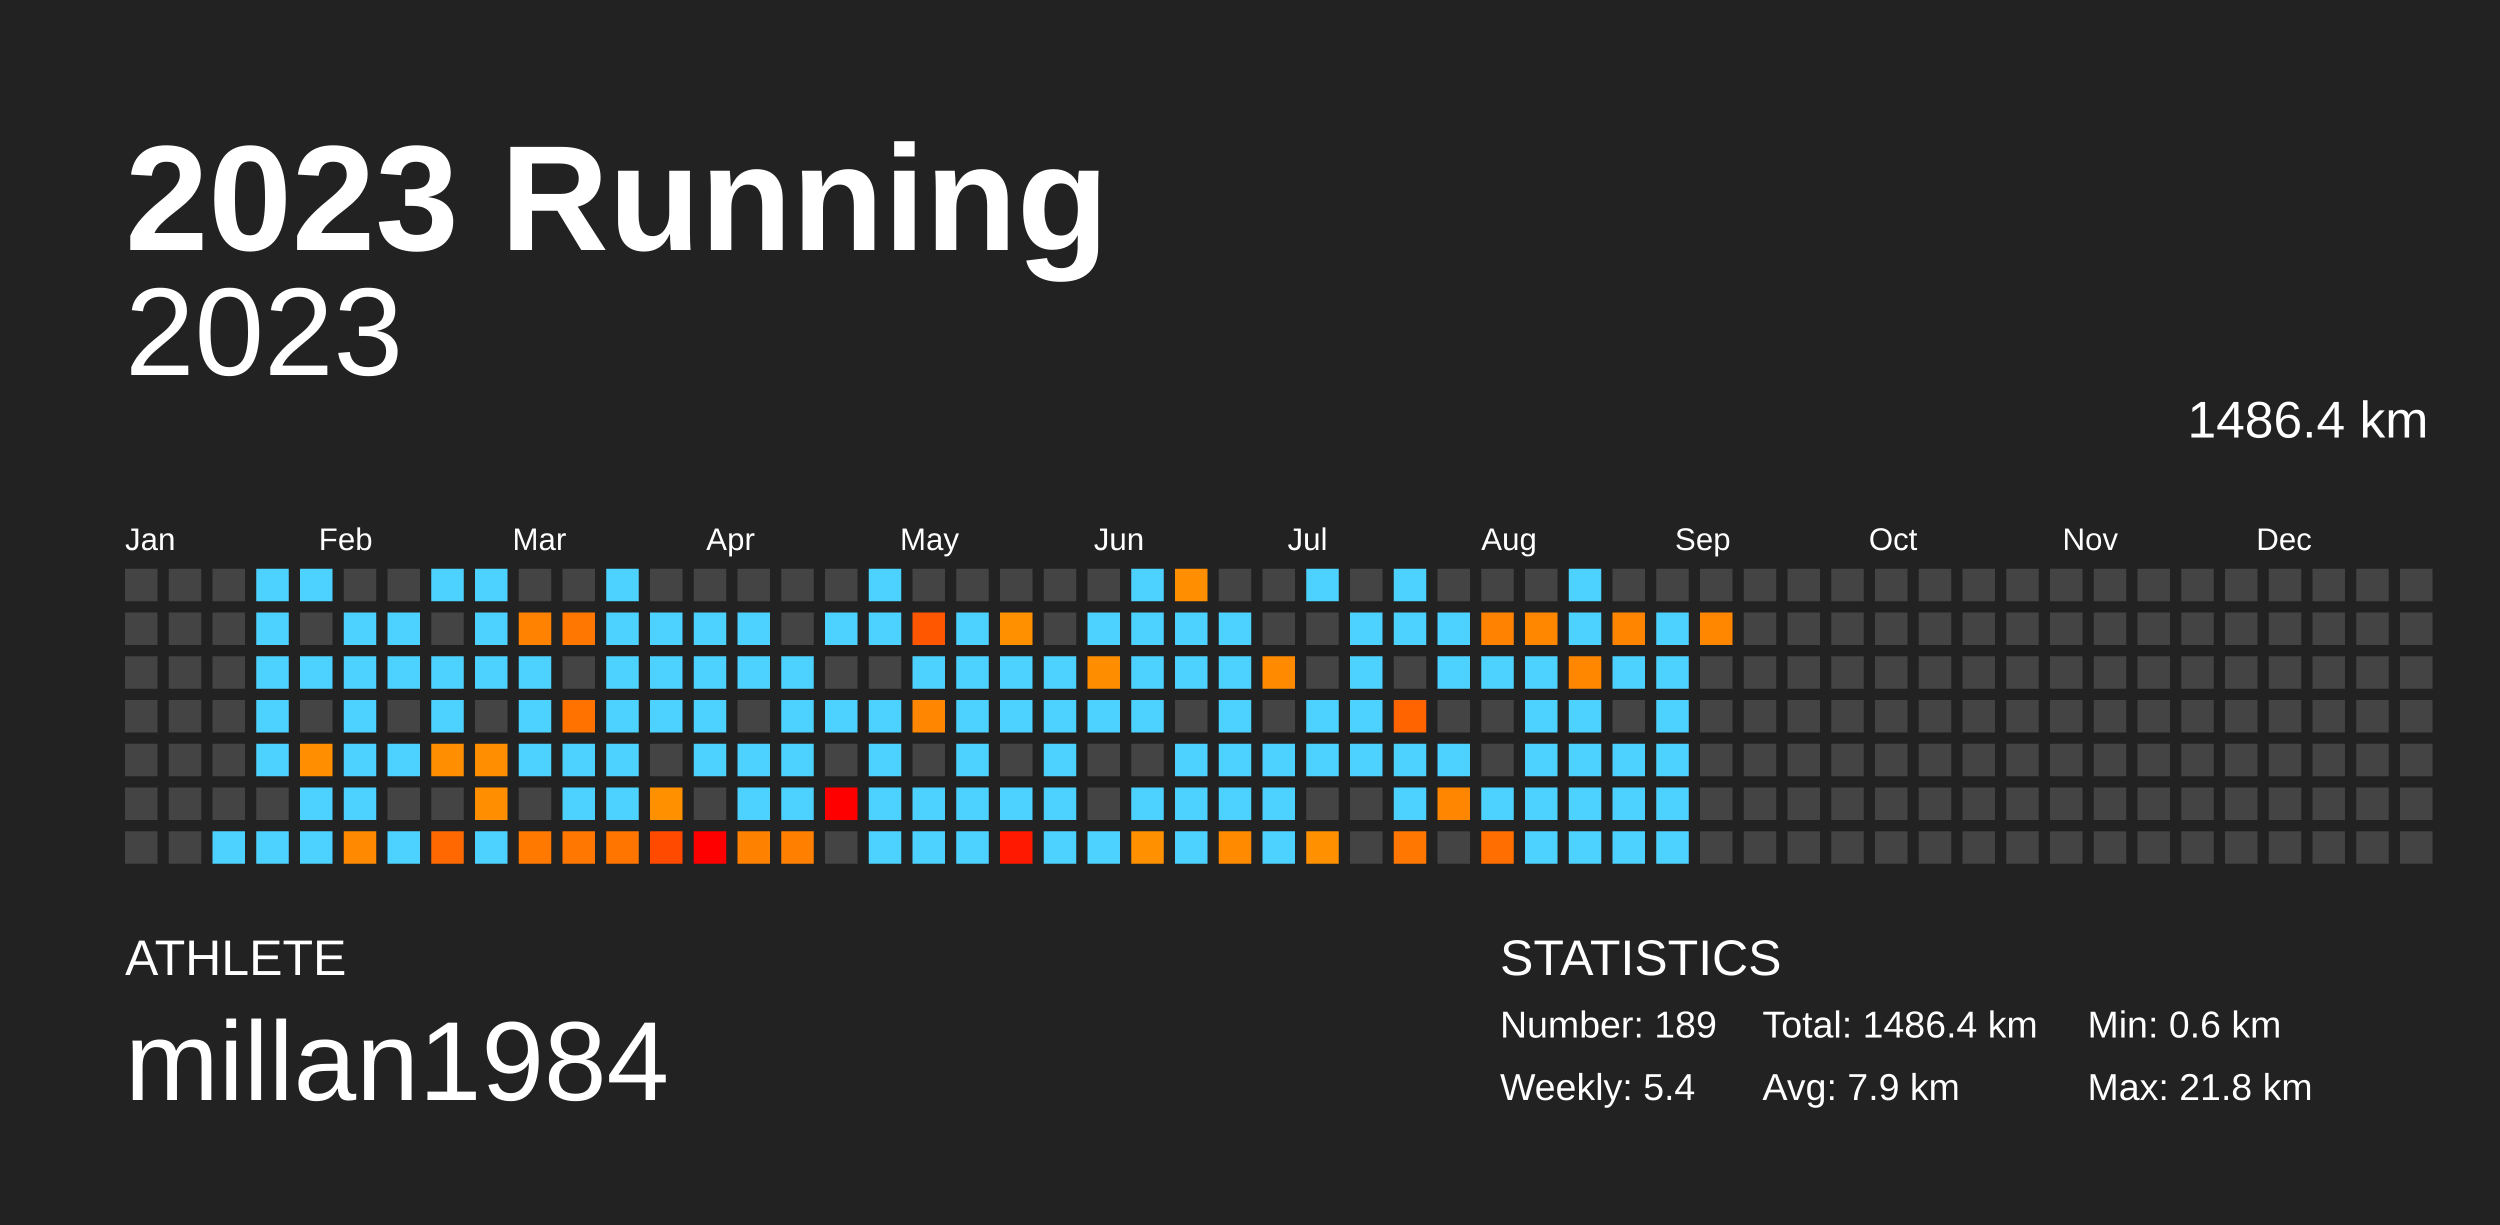
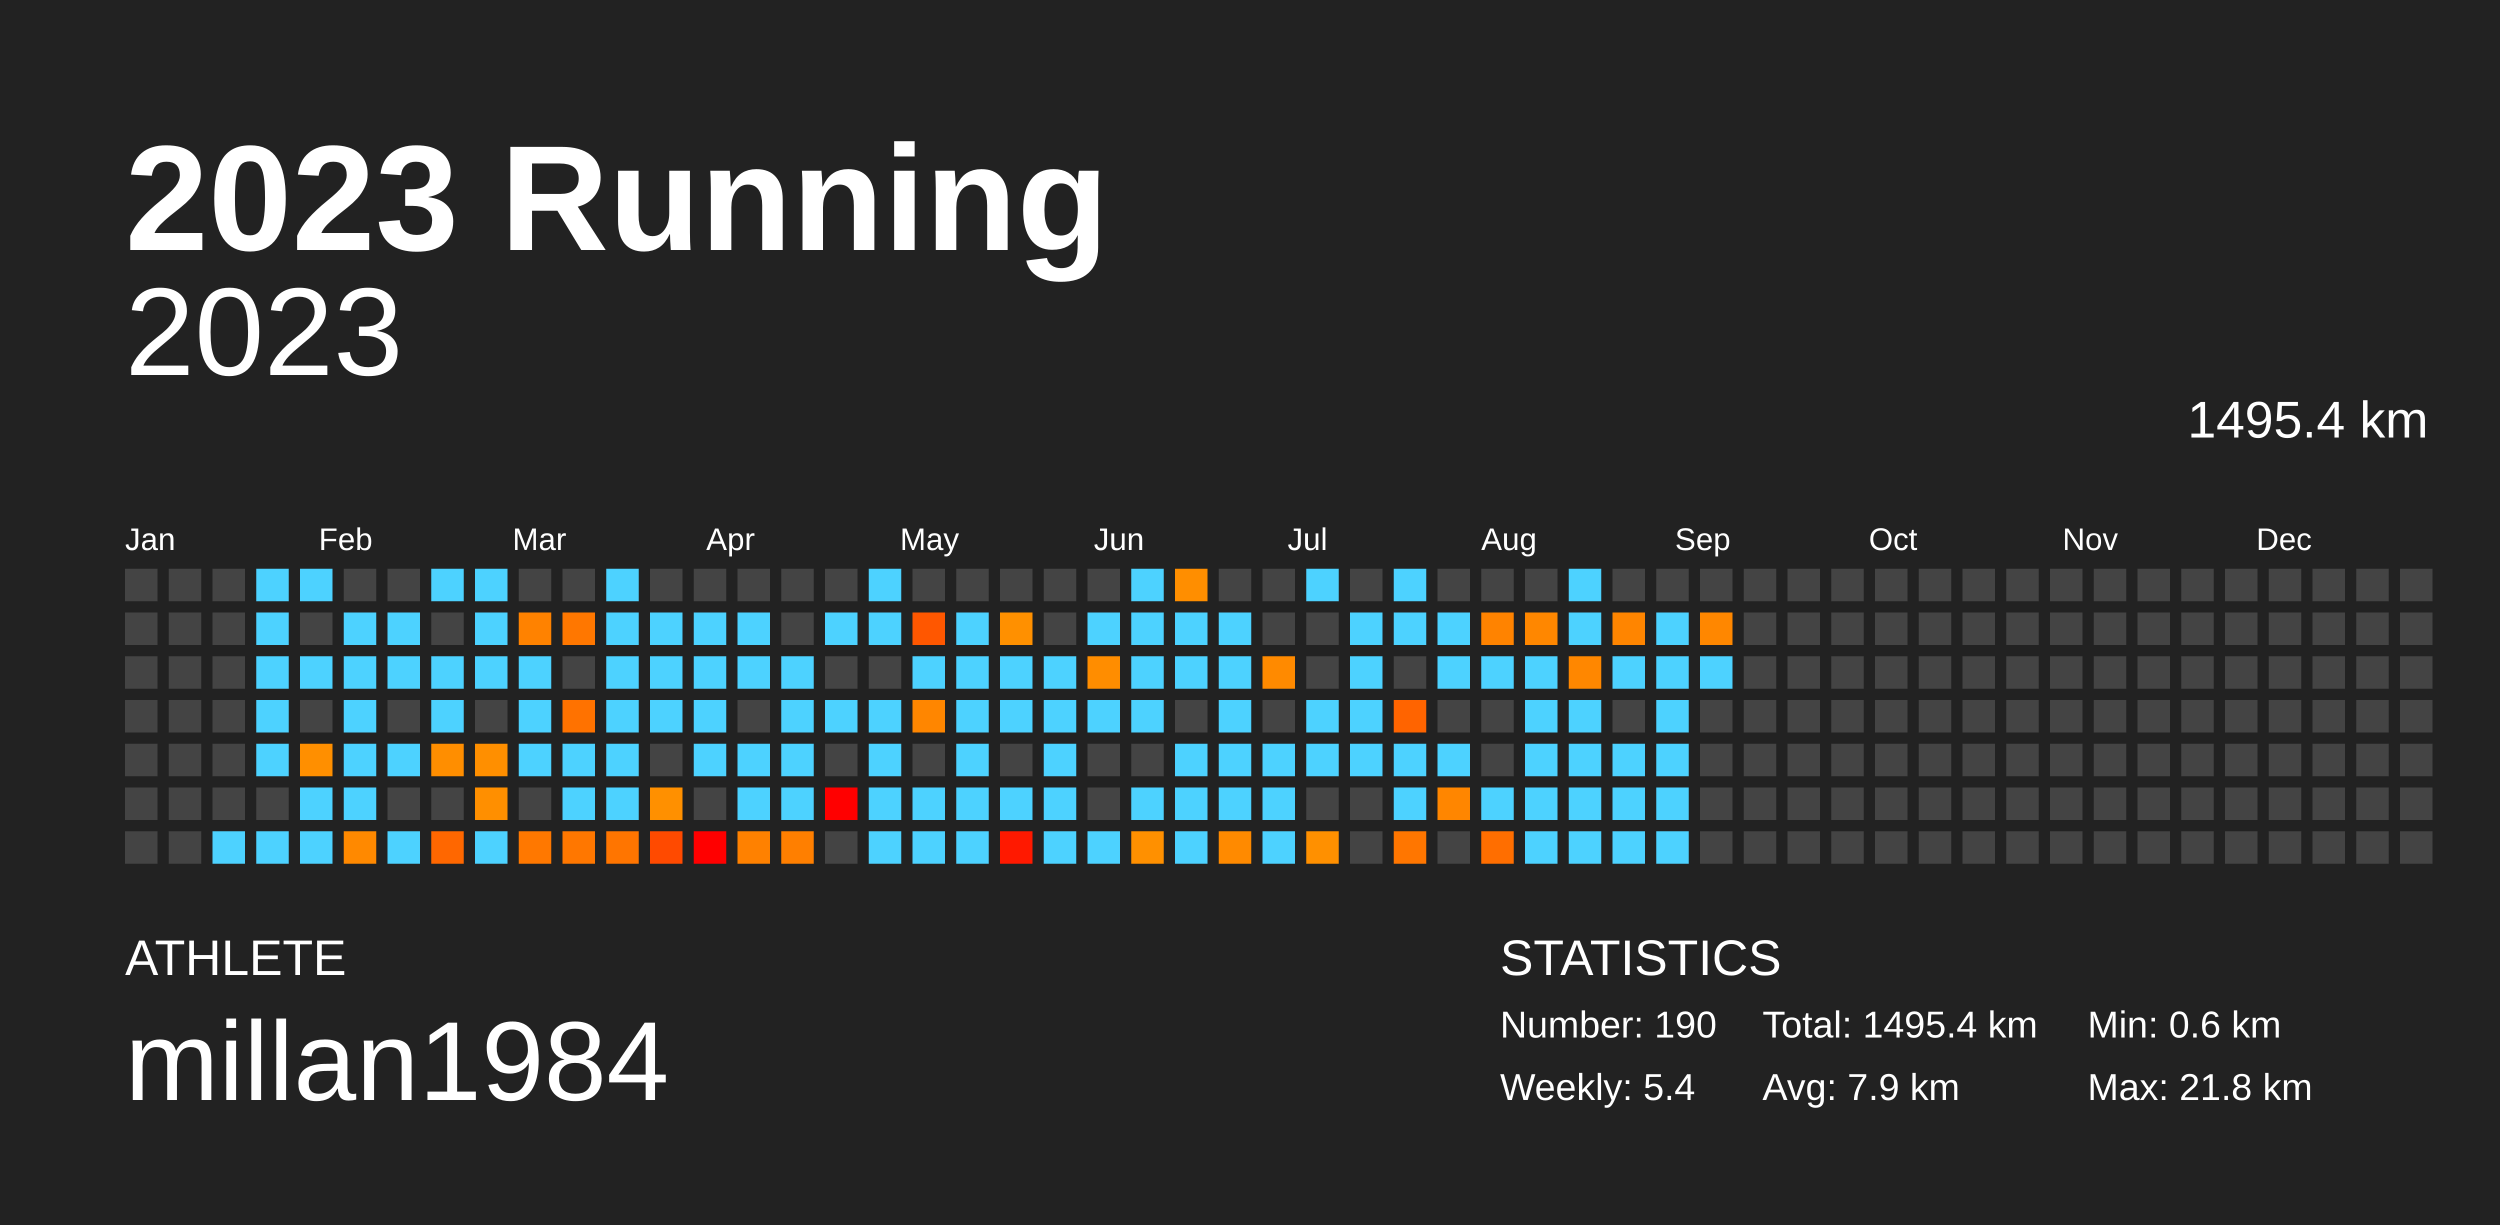
<svg xmlns="http://www.w3.org/2000/svg" baseProfile="full" height="98mm" version="1.1" viewBox="0,0,200,98" width="200mm">
  <defs />
  <rect fill="#222222" height="98" width="200" x="0" y="0" />
  <text fill="#FFFFFF" style="font-size:12px; font-family:Arial; font-weight:bold;" x="10" y="20">2023 Running</text>
  <text fill="#FFFFFF" style="font-size:4px; font-family:Arial" x="10" y="78">ATHLETE</text>
  <text fill="#FFFFFF" style="font-size:9px; font-family:Arial" x="10" y="88">millan1984</text>
  <text fill="#FFFFFF" style="font-size:4px; font-family:Arial" x="120" y="78">STATISTICS</text>
-   <text fill="#FFFFFF" style="font-size:3px; font-family:Arial" x="120" y="83">Number: 189</text>
+   <text fill="#FFFFFF" style="font-size:3px; font-family:Arial" x="120" y="83">Number: 190</text>
  <text fill="#FFFFFF" style="font-size:3px; font-family:Arial" x="120" y="88">Weekly: 5.4</text>
-   <text fill="#FFFFFF" style="font-size:3px; font-family:Arial" x="141" y="83">Total: 1486.4 km</text>
+   <text fill="#FFFFFF" style="font-size:3px; font-family:Arial" x="141" y="83">Total: 1495.4 km</text>
  <text fill="#FFFFFF" style="font-size:3px; font-family:Arial" x="141" y="88">Avg: 7.9 km</text>
  <text fill="#FFFFFF" style="font-size:3px; font-family:Arial" x="167" y="83">Min: 0.6 km</text>
  <text fill="#FFFFFF" style="font-size:3px; font-family:Arial" x="167" y="88">Max: 21.8 km</text>
  <text alignment-baseline="hanging" fill="#FFFFFF" style="font-size:10.0px; font-family:Arial;" x="10" y="30">2023</text>
-   <text alignment-baseline="hanging" fill="#FFFFFF" style="font-size:4.125px; font-family:Arial;" x="175" y="35">1486.4 km</text>
+   <text alignment-baseline="hanging" fill="#FFFFFF" style="font-size:4.125px; font-family:Arial;" x="175" y="35">1495.4 km</text>
  <text fill="#FFFFFF" style="font-size:2.5px; font-family:Arial" x="10.0" y="44">Jan</text>
  <text fill="#FFFFFF" style="font-size:2.5px; font-family:Arial" x="25.5" y="44">Feb</text>
  <text fill="#FFFFFF" style="font-size:2.5px; font-family:Arial" x="41.0" y="44">Mar</text>
  <text fill="#FFFFFF" style="font-size:2.5px; font-family:Arial" x="56.5" y="44">Apr</text>
  <text fill="#FFFFFF" style="font-size:2.5px; font-family:Arial" x="72.0" y="44">May</text>
  <text fill="#FFFFFF" style="font-size:2.5px; font-family:Arial" x="87.5" y="44">Jun</text>
  <text fill="#FFFFFF" style="font-size:2.5px; font-family:Arial" x="103.0" y="44">Jul</text>
  <text fill="#FFFFFF" style="font-size:2.5px; font-family:Arial" x="118.5" y="44">Aug</text>
  <text fill="#FFFFFF" style="font-size:2.5px; font-family:Arial" x="134.0" y="44">Sep</text>
  <text fill="#FFFFFF" style="font-size:2.5px; font-family:Arial" x="149.5" y="44">Oct</text>
  <text fill="#FFFFFF" style="font-size:2.5px; font-family:Arial" x="165.0" y="44">Nov</text>
  <text fill="#FFFFFF" style="font-size:2.5px; font-family:Arial" x="180.5" y="44">Dec</text>
  <rect fill="#444444" height="2.6" width="2.6" x="10.0" y="45.5" />
  <rect fill="#444444" height="2.6" width="2.6" x="10.0" y="49.0" />
  <rect fill="#444444" height="2.6" width="2.6" x="10.0" y="52.5" />
  <rect fill="#444444" height="2.6" width="2.6" x="10.0" y="56.0" />
  <rect fill="#444444" height="2.6" width="2.6" x="10.0" y="59.5" />
  <rect fill="#444444" height="2.6" width="2.6" x="10.0" y="63.0" />
  <rect fill="#444444" height="2.6" width="2.6" x="10.0" y="66.5" />
  <rect fill="#444444" height="2.6" width="2.6" x="13.5" y="45.5" />
  <rect fill="#444444" height="2.6" width="2.6" x="13.5" y="49.0" />
  <rect fill="#444444" height="2.6" width="2.6" x="13.5" y="52.5" />
  <rect fill="#444444" height="2.6" width="2.6" x="13.5" y="56.0" />
  <rect fill="#444444" height="2.6" width="2.6" x="13.5" y="59.5" />
  <rect fill="#444444" height="2.6" width="2.6" x="13.5" y="63.0" />
  <rect fill="#444444" height="2.6" width="2.6" x="13.5" y="66.5" />
  <rect fill="#444444" height="2.6" width="2.6" x="17.0" y="45.5" />
  <rect fill="#444444" height="2.6" width="2.6" x="17.0" y="49.0" />
  <rect fill="#444444" height="2.6" width="2.6" x="17.0" y="52.5" />
  <rect fill="#444444" height="2.6" width="2.6" x="17.0" y="56.0" />
  <rect fill="#444444" height="2.6" width="2.6" x="17.0" y="59.5" />
  <rect fill="#444444" height="2.6" width="2.6" x="17.0" y="63.0" />
  <rect fill="#4dd2ff" height="2.6" width="2.6" x="17.0" y="66.5" />
  <rect fill="#4dd2ff" height="2.6" width="2.6" x="20.5" y="45.5" />
  <rect fill="#4dd2ff" height="2.6" width="2.6" x="20.5" y="49.0" />
  <rect fill="#4dd2ff" height="2.6" width="2.6" x="20.5" y="52.5" />
  <rect fill="#4dd2ff" height="2.6" width="2.6" x="20.5" y="56.0" />
  <rect fill="#4dd2ff" height="2.6" width="2.6" x="20.5" y="59.5" />
  <rect fill="#444444" height="2.6" width="2.6" x="20.5" y="63.0" />
  <rect fill="#4dd2ff" height="2.6" width="2.6" x="20.5" y="66.5" />
  <rect fill="#4dd2ff" height="2.6" width="2.6" x="24.0" y="45.5" />
  <rect fill="#444444" height="2.6" width="2.6" x="24.0" y="49.0" />
  <rect fill="#4dd2ff" height="2.6" width="2.6" x="24.0" y="52.5" />
  <rect fill="#444444" height="2.6" width="2.6" x="24.0" y="56.0" />
  <rect fill="#ff8f00" height="2.6" width="2.6" x="24.0" y="59.5" />
  <rect fill="#4dd2ff" height="2.6" width="2.6" x="24.0" y="63.0" />
  <rect fill="#4dd2ff" height="2.6" width="2.6" x="24.0" y="66.5" />
  <rect fill="#444444" height="2.6" width="2.6" x="27.5" y="45.5" />
  <rect fill="#4dd2ff" height="2.6" width="2.6" x="27.5" y="49.0" />
  <rect fill="#4dd2ff" height="2.6" width="2.6" x="27.5" y="52.5" />
  <rect fill="#4dd2ff" height="2.6" width="2.6" x="27.5" y="56.0" />
  <rect fill="#4dd2ff" height="2.6" width="2.6" x="27.5" y="59.5" />
  <rect fill="#4dd2ff" height="2.6" width="2.6" x="27.5" y="63.0" />
  <rect fill="#ff8900" height="2.6" width="2.6" x="27.5" y="66.5" />
  <rect fill="#444444" height="2.6" width="2.6" x="31.0" y="45.5" />
  <rect fill="#4dd2ff" height="2.6" width="2.6" x="31.0" y="49.0" />
  <rect fill="#4dd2ff" height="2.6" width="2.6" x="31.0" y="52.5" />
  <rect fill="#444444" height="2.6" width="2.6" x="31.0" y="56.0" />
  <rect fill="#4dd2ff" height="2.6" width="2.6" x="31.0" y="59.5" />
  <rect fill="#444444" height="2.6" width="2.6" x="31.0" y="63.0" />
  <rect fill="#4dd2ff" height="2.6" width="2.6" x="31.0" y="66.5" />
  <rect fill="#4dd2ff" height="2.6" width="2.6" x="34.5" y="45.5" />
  <rect fill="#444444" height="2.6" width="2.6" x="34.5" y="49.0" />
  <rect fill="#4dd2ff" height="2.6" width="2.6" x="34.5" y="52.5" />
  <rect fill="#4dd2ff" height="2.6" width="2.6" x="34.5" y="56.0" />
  <rect fill="#ff8e00" height="2.6" width="2.6" x="34.5" y="59.5" />
  <rect fill="#444444" height="2.6" width="2.6" x="34.5" y="63.0" />
  <rect fill="#ff6700" height="2.6" width="2.6" x="34.5" y="66.5" />
  <rect fill="#4dd2ff" height="2.6" width="2.6" x="38.0" y="45.5" />
  <rect fill="#4dd2ff" height="2.6" width="2.6" x="38.0" y="49.0" />
  <rect fill="#4dd2ff" height="2.6" width="2.6" x="38.0" y="52.5" />
  <rect fill="#444444" height="2.6" width="2.6" x="38.0" y="56.0" />
  <rect fill="#ff8f00" height="2.6" width="2.6" x="38.0" y="59.5" />
  <rect fill="#ff8f00" height="2.6" width="2.6" x="38.0" y="63.0" />
  <rect fill="#4dd2ff" height="2.6" width="2.6" x="38.0" y="66.5" />
  <rect fill="#444444" height="2.6" width="2.6" x="41.5" y="45.5" />
  <rect fill="#ff8200" height="2.6" width="2.6" x="41.5" y="49.0" />
  <rect fill="#4dd2ff" height="2.6" width="2.6" x="41.5" y="52.5" />
  <rect fill="#4dd2ff" height="2.6" width="2.6" x="41.5" y="56.0" />
  <rect fill="#4dd2ff" height="2.6" width="2.6" x="41.5" y="59.5" />
  <rect fill="#444444" height="2.6" width="2.6" x="41.5" y="63.0" />
  <rect fill="#ff7800" height="2.6" width="2.6" x="41.5" y="66.5" />
  <rect fill="#444444" height="2.6" width="2.6" x="45.0" y="45.5" />
  <rect fill="#ff7700" height="2.6" width="2.6" x="45.0" y="49.0" />
  <rect fill="#444444" height="2.6" width="2.6" x="45.0" y="52.5" />
  <rect fill="#ff7200" height="2.6" width="2.6" x="45.0" y="56.0" />
  <rect fill="#4dd2ff" height="2.6" width="2.6" x="45.0" y="59.5" />
  <rect fill="#4dd2ff" height="2.6" width="2.6" x="45.0" y="63.0" />
  <rect fill="#ff7700" height="2.6" width="2.6" x="45.0" y="66.5" />
  <rect fill="#4dd2ff" height="2.6" width="2.6" x="48.5" y="45.5" />
  <rect fill="#4dd2ff" height="2.6" width="2.6" x="48.5" y="49.0" />
  <rect fill="#4dd2ff" height="2.6" width="2.6" x="48.5" y="52.5" />
  <rect fill="#4dd2ff" height="2.6" width="2.6" x="48.5" y="56.0" />
  <rect fill="#4dd2ff" height="2.6" width="2.6" x="48.5" y="59.5" />
  <rect fill="#4dd2ff" height="2.6" width="2.6" x="48.5" y="63.0" />
  <rect fill="#ff7500" height="2.6" width="2.6" x="48.5" y="66.5" />
  <rect fill="#444444" height="2.6" width="2.6" x="52.0" y="45.5" />
  <rect fill="#4dd2ff" height="2.6" width="2.6" x="52.0" y="49.0" />
  <rect fill="#4dd2ff" height="2.6" width="2.6" x="52.0" y="52.5" />
  <rect fill="#4dd2ff" height="2.6" width="2.6" x="52.0" y="56.0" />
  <rect fill="#444444" height="2.6" width="2.6" x="52.0" y="59.5" />
  <rect fill="#ff9000" height="2.6" width="2.6" x="52.0" y="63.0" />
  <rect fill="#ff4a00" height="2.6" width="2.6" x="52.0" y="66.5" />
  <rect fill="#444444" height="2.6" width="2.6" x="55.5" y="45.5" />
  <rect fill="#4dd2ff" height="2.6" width="2.6" x="55.5" y="49.0" />
  <rect fill="#4dd2ff" height="2.6" width="2.6" x="55.5" y="52.5" />
  <rect fill="#4dd2ff" height="2.6" width="2.6" x="55.5" y="56.0" />
  <rect fill="#4dd2ff" height="2.6" width="2.6" x="55.5" y="59.5" />
  <rect fill="#444444" height="2.6" width="2.6" x="55.5" y="63.0" />
  <rect fill="red" height="2.6" width="2.6" x="55.5" y="66.5" />
  <rect fill="#444444" height="2.6" width="2.6" x="59.0" y="45.5" />
  <rect fill="#4dd2ff" height="2.6" width="2.6" x="59.0" y="49.0" />
  <rect fill="#4dd2ff" height="2.6" width="2.6" x="59.0" y="52.5" />
  <rect fill="#444444" height="2.6" width="2.6" x="59.0" y="56.0" />
  <rect fill="#4dd2ff" height="2.6" width="2.6" x="59.0" y="59.5" />
  <rect fill="#4dd2ff" height="2.6" width="2.6" x="59.0" y="63.0" />
  <rect fill="#ff8100" height="2.6" width="2.6" x="59.0" y="66.5" />
  <rect fill="#444444" height="2.6" width="2.6" x="62.5" y="45.5" />
  <rect fill="#444444" height="2.6" width="2.6" x="62.5" y="49.0" />
  <rect fill="#4dd2ff" height="2.6" width="2.6" x="62.5" y="52.5" />
  <rect fill="#4dd2ff" height="2.6" width="2.6" x="62.5" y="56.0" />
  <rect fill="#4dd2ff" height="2.6" width="2.6" x="62.5" y="59.5" />
  <rect fill="#4dd2ff" height="2.6" width="2.6" x="62.5" y="63.0" />
  <rect fill="#ff7f00" height="2.6" width="2.6" x="62.5" y="66.5" />
  <rect fill="#444444" height="2.6" width="2.6" x="66.0" y="45.5" />
  <rect fill="#4dd2ff" height="2.6" width="2.6" x="66.0" y="49.0" />
  <rect fill="#444444" height="2.6" width="2.6" x="66.0" y="52.5" />
  <rect fill="#4dd2ff" height="2.6" width="2.6" x="66.0" y="56.0" />
  <rect fill="#444444" height="2.6" width="2.6" x="66.0" y="59.5" />
  <rect fill="red" height="2.6" width="2.6" x="66.0" y="63.0" />
  <rect fill="#444444" height="2.6" width="2.6" x="66.0" y="66.5" />
  <rect fill="#4dd2ff" height="2.6" width="2.6" x="69.5" y="45.5" />
  <rect fill="#4dd2ff" height="2.6" width="2.6" x="69.5" y="49.0" />
  <rect fill="#444444" height="2.6" width="2.6" x="69.5" y="52.5" />
  <rect fill="#4dd2ff" height="2.6" width="2.6" x="69.5" y="56.0" />
  <rect fill="#4dd2ff" height="2.6" width="2.6" x="69.5" y="59.5" />
  <rect fill="#4dd2ff" height="2.6" width="2.6" x="69.5" y="63.0" />
  <rect fill="#4dd2ff" height="2.6" width="2.6" x="69.5" y="66.5" />
  <rect fill="#444444" height="2.6" width="2.6" x="73.0" y="45.5" />
  <rect fill="#ff5700" height="2.6" width="2.6" x="73.0" y="49.0" />
  <rect fill="#4dd2ff" height="2.6" width="2.6" x="73.0" y="52.5" />
  <rect fill="#ff8600" height="2.6" width="2.6" x="73.0" y="56.0" />
  <rect fill="#444444" height="2.6" width="2.6" x="73.0" y="59.5" />
  <rect fill="#4dd2ff" height="2.6" width="2.6" x="73.0" y="63.0" />
  <rect fill="#4dd2ff" height="2.6" width="2.6" x="73.0" y="66.5" />
  <rect fill="#444444" height="2.6" width="2.6" x="76.5" y="45.5" />
  <rect fill="#4dd2ff" height="2.6" width="2.6" x="76.5" y="49.0" />
  <rect fill="#4dd2ff" height="2.6" width="2.6" x="76.5" y="52.5" />
  <rect fill="#4dd2ff" height="2.6" width="2.6" x="76.5" y="56.0" />
  <rect fill="#4dd2ff" height="2.6" width="2.6" x="76.5" y="59.5" />
  <rect fill="#4dd2ff" height="2.6" width="2.6" x="76.5" y="63.0" />
  <rect fill="#4dd2ff" height="2.6" width="2.6" x="76.5" y="66.5" />
  <rect fill="#444444" height="2.6" width="2.6" x="80.0" y="45.5" />
  <rect fill="#ff9000" height="2.6" width="2.6" x="80.0" y="49.0" />
  <rect fill="#4dd2ff" height="2.6" width="2.6" x="80.0" y="52.5" />
  <rect fill="#4dd2ff" height="2.6" width="2.6" x="80.0" y="56.0" />
  <rect fill="#444444" height="2.6" width="2.6" x="80.0" y="59.5" />
  <rect fill="#4dd2ff" height="2.6" width="2.6" x="80.0" y="63.0" />
  <rect fill="#ff1900" height="2.6" width="2.6" x="80.0" y="66.5" />
  <rect fill="#444444" height="2.6" width="2.6" x="83.5" y="45.5" />
  <rect fill="#444444" height="2.6" width="2.6" x="83.5" y="49.0" />
  <rect fill="#4dd2ff" height="2.6" width="2.6" x="83.5" y="52.5" />
  <rect fill="#4dd2ff" height="2.6" width="2.6" x="83.5" y="56.0" />
  <rect fill="#4dd2ff" height="2.6" width="2.6" x="83.5" y="59.5" />
  <rect fill="#4dd2ff" height="2.6" width="2.6" x="83.5" y="63.0" />
  <rect fill="#4dd2ff" height="2.6" width="2.6" x="83.5" y="66.5" />
  <rect fill="#444444" height="2.6" width="2.6" x="87.0" y="45.5" />
  <rect fill="#4dd2ff" height="2.6" width="2.6" x="87.0" y="49.0" />
  <rect fill="#ff8d00" height="2.6" width="2.6" x="87.0" y="52.5" />
  <rect fill="#4dd2ff" height="2.6" width="2.6" x="87.0" y="56.0" />
  <rect fill="#444444" height="2.6" width="2.6" x="87.0" y="59.5" />
  <rect fill="#444444" height="2.6" width="2.6" x="87.0" y="63.0" />
  <rect fill="#4dd2ff" height="2.6" width="2.6" x="87.0" y="66.5" />
  <rect fill="#4dd2ff" height="2.6" width="2.6" x="90.5" y="45.5" />
  <rect fill="#4dd2ff" height="2.6" width="2.6" x="90.5" y="49.0" />
  <rect fill="#4dd2ff" height="2.6" width="2.6" x="90.5" y="52.5" />
  <rect fill="#4dd2ff" height="2.6" width="2.6" x="90.5" y="56.0" />
  <rect fill="#444444" height="2.6" width="2.6" x="90.5" y="59.5" />
  <rect fill="#4dd2ff" height="2.6" width="2.6" x="90.5" y="63.0" />
  <rect fill="#ff9000" height="2.6" width="2.6" x="90.5" y="66.5" />
  <rect fill="#ff8e00" height="2.6" width="2.6" x="94.0" y="45.5" />
  <rect fill="#4dd2ff" height="2.6" width="2.6" x="94.0" y="49.0" />
  <rect fill="#4dd2ff" height="2.6" width="2.6" x="94.0" y="52.5" />
  <rect fill="#444444" height="2.6" width="2.6" x="94.0" y="56.0" />
  <rect fill="#4dd2ff" height="2.6" width="2.6" x="94.0" y="59.5" />
  <rect fill="#4dd2ff" height="2.6" width="2.6" x="94.0" y="63.0" />
  <rect fill="#4dd2ff" height="2.6" width="2.6" x="94.0" y="66.5" />
  <rect fill="#444444" height="2.6" width="2.6" x="97.5" y="45.5" />
  <rect fill="#4dd2ff" height="2.6" width="2.6" x="97.5" y="49.0" />
  <rect fill="#4dd2ff" height="2.6" width="2.6" x="97.5" y="52.5" />
  <rect fill="#4dd2ff" height="2.6" width="2.6" x="97.5" y="56.0" />
  <rect fill="#4dd2ff" height="2.6" width="2.6" x="97.5" y="59.5" />
  <rect fill="#4dd2ff" height="2.6" width="2.6" x="97.5" y="63.0" />
  <rect fill="#ff8a00" height="2.6" width="2.6" x="97.5" y="66.5" />
  <rect fill="#444444" height="2.6" width="2.6" x="101.0" y="45.5" />
  <rect fill="#444444" height="2.6" width="2.6" x="101.0" y="49.0" />
  <rect fill="#ff8a00" height="2.6" width="2.6" x="101.0" y="52.5" />
  <rect fill="#444444" height="2.6" width="2.6" x="101.0" y="56.0" />
  <rect fill="#4dd2ff" height="2.6" width="2.6" x="101.0" y="59.5" />
  <rect fill="#4dd2ff" height="2.6" width="2.6" x="101.0" y="63.0" />
  <rect fill="#4dd2ff" height="2.6" width="2.6" x="101.0" y="66.5" />
  <rect fill="#4dd2ff" height="2.6" width="2.6" x="104.5" y="45.5" />
  <rect fill="#444444" height="2.6" width="2.6" x="104.5" y="49.0" />
  <rect fill="#444444" height="2.6" width="2.6" x="104.5" y="52.5" />
  <rect fill="#4dd2ff" height="2.6" width="2.6" x="104.5" y="56.0" />
  <rect fill="#4dd2ff" height="2.6" width="2.6" x="104.5" y="59.5" />
  <rect fill="#444444" height="2.6" width="2.6" x="104.5" y="63.0" />
  <rect fill="#ff9000" height="2.6" width="2.6" x="104.5" y="66.5" />
  <rect fill="#444444" height="2.6" width="2.6" x="108.0" y="45.5" />
  <rect fill="#4dd2ff" height="2.6" width="2.6" x="108.0" y="49.0" />
  <rect fill="#4dd2ff" height="2.6" width="2.6" x="108.0" y="52.5" />
  <rect fill="#4dd2ff" height="2.6" width="2.6" x="108.0" y="56.0" />
  <rect fill="#4dd2ff" height="2.6" width="2.6" x="108.0" y="59.5" />
  <rect fill="#444444" height="2.6" width="2.6" x="108.0" y="63.0" />
  <rect fill="#444444" height="2.6" width="2.6" x="108.0" y="66.5" />
  <rect fill="#4dd2ff" height="2.6" width="2.6" x="111.5" y="45.5" />
  <rect fill="#4dd2ff" height="2.6" width="2.6" x="111.5" y="49.0" />
  <rect fill="#444444" height="2.6" width="2.6" x="111.5" y="52.5" />
  <rect fill="#ff6400" height="2.6" width="2.6" x="111.5" y="56.0" />
  <rect fill="#4dd2ff" height="2.6" width="2.6" x="111.5" y="59.5" />
  <rect fill="#4dd2ff" height="2.6" width="2.6" x="111.5" y="63.0" />
  <rect fill="#ff7600" height="2.6" width="2.6" x="111.5" y="66.5" />
  <rect fill="#444444" height="2.6" width="2.6" x="115.0" y="45.5" />
  <rect fill="#4dd2ff" height="2.6" width="2.6" x="115.0" y="49.0" />
  <rect fill="#4dd2ff" height="2.6" width="2.6" x="115.0" y="52.5" />
  <rect fill="#444444" height="2.6" width="2.6" x="115.0" y="56.0" />
  <rect fill="#4dd2ff" height="2.6" width="2.6" x="115.0" y="59.5" />
  <rect fill="#ff8600" height="2.6" width="2.6" x="115.0" y="63.0" />
  <rect fill="#444444" height="2.6" width="2.6" x="115.0" y="66.5" />
  <rect fill="#444444" height="2.6" width="2.6" x="118.5" y="45.5" />
  <rect fill="#ff8300" height="2.6" width="2.6" x="118.5" y="49.0" />
  <rect fill="#4dd2ff" height="2.6" width="2.6" x="118.5" y="52.5" />
  <rect fill="#444444" height="2.6" width="2.6" x="118.5" y="56.0" />
  <rect fill="#444444" height="2.6" width="2.6" x="118.5" y="59.5" />
  <rect fill="#4dd2ff" height="2.6" width="2.6" x="118.5" y="63.0" />
  <rect fill="#ff6e00" height="2.6" width="2.6" x="118.5" y="66.5" />
  <rect fill="#444444" height="2.6" width="2.6" x="122.0" y="45.5" />
  <rect fill="#ff8700" height="2.6" width="2.6" x="122.0" y="49.0" />
  <rect fill="#4dd2ff" height="2.6" width="2.6" x="122.0" y="52.5" />
  <rect fill="#4dd2ff" height="2.6" width="2.6" x="122.0" y="56.0" />
  <rect fill="#4dd2ff" height="2.6" width="2.6" x="122.0" y="59.5" />
  <rect fill="#4dd2ff" height="2.6" width="2.6" x="122.0" y="63.0" />
  <rect fill="#4dd2ff" height="2.6" width="2.6" x="122.0" y="66.5" />
  <rect fill="#4dd2ff" height="2.6" width="2.6" x="125.5" y="45.5" />
  <rect fill="#4dd2ff" height="2.6" width="2.6" x="125.5" y="49.0" />
  <rect fill="#ff8700" height="2.6" width="2.6" x="125.5" y="52.5" />
  <rect fill="#4dd2ff" height="2.6" width="2.6" x="125.5" y="56.0" />
  <rect fill="#4dd2ff" height="2.6" width="2.6" x="125.5" y="59.5" />
  <rect fill="#4dd2ff" height="2.6" width="2.6" x="125.5" y="63.0" />
  <rect fill="#4dd2ff" height="2.6" width="2.6" x="125.5" y="66.5" />
  <rect fill="#444444" height="2.6" width="2.6" x="129.0" y="45.5" />
  <rect fill="#ff8500" height="2.6" width="2.6" x="129.0" y="49.0" />
  <rect fill="#4dd2ff" height="2.6" width="2.6" x="129.0" y="52.5" />
  <rect fill="#444444" height="2.6" width="2.6" x="129.0" y="56.0" />
  <rect fill="#4dd2ff" height="2.6" width="2.6" x="129.0" y="59.5" />
  <rect fill="#4dd2ff" height="2.6" width="2.6" x="129.0" y="63.0" />
  <rect fill="#4dd2ff" height="2.6" width="2.6" x="129.0" y="66.5" />
  <rect fill="#444444" height="2.6" width="2.6" x="132.5" y="45.5" />
  <rect fill="#4dd2ff" height="2.6" width="2.6" x="132.5" y="49.0" />
  <rect fill="#4dd2ff" height="2.6" width="2.6" x="132.5" y="52.5" />
  <rect fill="#4dd2ff" height="2.6" width="2.6" x="132.5" y="56.0" />
  <rect fill="#4dd2ff" height="2.6" width="2.6" x="132.5" y="59.5" />
  <rect fill="#4dd2ff" height="2.6" width="2.6" x="132.5" y="63.0" />
  <rect fill="#4dd2ff" height="2.6" width="2.6" x="132.5" y="66.5" />
  <rect fill="#444444" height="2.6" width="2.6" x="136.0" y="45.5" />
  <rect fill="#ff8700" height="2.6" width="2.6" x="136.0" y="49.0" />
-   <rect fill="#444444" height="2.6" width="2.6" x="136.0" y="52.5" />
+   <rect fill="#4dd2ff" height="2.6" width="2.6" x="136.0" y="52.5" />
  <rect fill="#444444" height="2.6" width="2.6" x="136.0" y="56.0" />
  <rect fill="#444444" height="2.6" width="2.6" x="136.0" y="59.5" />
  <rect fill="#444444" height="2.6" width="2.6" x="136.0" y="63.0" />
  <rect fill="#444444" height="2.6" width="2.6" x="136.0" y="66.5" />
  <rect fill="#444444" height="2.6" width="2.6" x="139.5" y="45.5" />
  <rect fill="#444444" height="2.6" width="2.6" x="139.5" y="49.0" />
  <rect fill="#444444" height="2.6" width="2.6" x="139.5" y="52.5" />
  <rect fill="#444444" height="2.6" width="2.6" x="139.5" y="56.0" />
  <rect fill="#444444" height="2.6" width="2.6" x="139.5" y="59.5" />
  <rect fill="#444444" height="2.6" width="2.6" x="139.5" y="63.0" />
  <rect fill="#444444" height="2.6" width="2.6" x="139.5" y="66.5" />
  <rect fill="#444444" height="2.6" width="2.6" x="143.0" y="45.5" />
  <rect fill="#444444" height="2.6" width="2.6" x="143.0" y="49.0" />
  <rect fill="#444444" height="2.6" width="2.6" x="143.0" y="52.5" />
  <rect fill="#444444" height="2.6" width="2.6" x="143.0" y="56.0" />
  <rect fill="#444444" height="2.6" width="2.6" x="143.0" y="59.5" />
  <rect fill="#444444" height="2.6" width="2.6" x="143.0" y="63.0" />
  <rect fill="#444444" height="2.6" width="2.6" x="143.0" y="66.5" />
  <rect fill="#444444" height="2.6" width="2.6" x="146.5" y="45.5" />
  <rect fill="#444444" height="2.6" width="2.6" x="146.5" y="49.0" />
  <rect fill="#444444" height="2.6" width="2.6" x="146.5" y="52.5" />
  <rect fill="#444444" height="2.6" width="2.6" x="146.5" y="56.0" />
  <rect fill="#444444" height="2.6" width="2.6" x="146.5" y="59.5" />
  <rect fill="#444444" height="2.6" width="2.6" x="146.5" y="63.0" />
  <rect fill="#444444" height="2.6" width="2.6" x="146.5" y="66.5" />
  <rect fill="#444444" height="2.6" width="2.6" x="150.0" y="45.5" />
  <rect fill="#444444" height="2.6" width="2.6" x="150.0" y="49.0" />
  <rect fill="#444444" height="2.6" width="2.6" x="150.0" y="52.5" />
  <rect fill="#444444" height="2.6" width="2.6" x="150.0" y="56.0" />
  <rect fill="#444444" height="2.6" width="2.6" x="150.0" y="59.5" />
  <rect fill="#444444" height="2.6" width="2.6" x="150.0" y="63.0" />
  <rect fill="#444444" height="2.6" width="2.6" x="150.0" y="66.5" />
  <rect fill="#444444" height="2.6" width="2.6" x="153.5" y="45.5" />
  <rect fill="#444444" height="2.6" width="2.6" x="153.5" y="49.0" />
  <rect fill="#444444" height="2.6" width="2.6" x="153.5" y="52.5" />
  <rect fill="#444444" height="2.6" width="2.6" x="153.5" y="56.0" />
  <rect fill="#444444" height="2.6" width="2.6" x="153.5" y="59.5" />
  <rect fill="#444444" height="2.6" width="2.6" x="153.5" y="63.0" />
  <rect fill="#444444" height="2.6" width="2.6" x="153.5" y="66.5" />
  <rect fill="#444444" height="2.6" width="2.6" x="157.0" y="45.5" />
  <rect fill="#444444" height="2.6" width="2.6" x="157.0" y="49.0" />
  <rect fill="#444444" height="2.6" width="2.6" x="157.0" y="52.5" />
  <rect fill="#444444" height="2.6" width="2.6" x="157.0" y="56.0" />
  <rect fill="#444444" height="2.6" width="2.6" x="157.0" y="59.5" />
  <rect fill="#444444" height="2.6" width="2.6" x="157.0" y="63.0" />
  <rect fill="#444444" height="2.6" width="2.6" x="157.0" y="66.5" />
  <rect fill="#444444" height="2.6" width="2.6" x="160.5" y="45.5" />
  <rect fill="#444444" height="2.6" width="2.6" x="160.5" y="49.0" />
  <rect fill="#444444" height="2.6" width="2.6" x="160.5" y="52.5" />
  <rect fill="#444444" height="2.6" width="2.6" x="160.5" y="56.0" />
  <rect fill="#444444" height="2.6" width="2.6" x="160.5" y="59.5" />
  <rect fill="#444444" height="2.6" width="2.6" x="160.5" y="63.0" />
  <rect fill="#444444" height="2.6" width="2.6" x="160.5" y="66.5" />
  <rect fill="#444444" height="2.6" width="2.6" x="164.0" y="45.5" />
  <rect fill="#444444" height="2.6" width="2.6" x="164.0" y="49.0" />
  <rect fill="#444444" height="2.6" width="2.6" x="164.0" y="52.5" />
  <rect fill="#444444" height="2.6" width="2.6" x="164.0" y="56.0" />
  <rect fill="#444444" height="2.6" width="2.6" x="164.0" y="59.5" />
  <rect fill="#444444" height="2.6" width="2.6" x="164.0" y="63.0" />
  <rect fill="#444444" height="2.6" width="2.6" x="164.0" y="66.5" />
  <rect fill="#444444" height="2.6" width="2.6" x="167.5" y="45.5" />
  <rect fill="#444444" height="2.6" width="2.6" x="167.5" y="49.0" />
  <rect fill="#444444" height="2.6" width="2.6" x="167.5" y="52.5" />
  <rect fill="#444444" height="2.6" width="2.6" x="167.5" y="56.0" />
  <rect fill="#444444" height="2.6" width="2.6" x="167.5" y="59.5" />
  <rect fill="#444444" height="2.6" width="2.6" x="167.5" y="63.0" />
  <rect fill="#444444" height="2.6" width="2.6" x="167.5" y="66.5" />
  <rect fill="#444444" height="2.6" width="2.6" x="171.0" y="45.5" />
  <rect fill="#444444" height="2.6" width="2.6" x="171.0" y="49.0" />
  <rect fill="#444444" height="2.6" width="2.6" x="171.0" y="52.5" />
  <rect fill="#444444" height="2.6" width="2.6" x="171.0" y="56.0" />
  <rect fill="#444444" height="2.6" width="2.6" x="171.0" y="59.5" />
  <rect fill="#444444" height="2.6" width="2.6" x="171.0" y="63.0" />
  <rect fill="#444444" height="2.6" width="2.6" x="171.0" y="66.5" />
  <rect fill="#444444" height="2.6" width="2.6" x="174.5" y="45.5" />
  <rect fill="#444444" height="2.6" width="2.6" x="174.5" y="49.0" />
  <rect fill="#444444" height="2.6" width="2.6" x="174.5" y="52.5" />
  <rect fill="#444444" height="2.6" width="2.6" x="174.5" y="56.0" />
  <rect fill="#444444" height="2.6" width="2.6" x="174.5" y="59.5" />
  <rect fill="#444444" height="2.6" width="2.6" x="174.5" y="63.0" />
  <rect fill="#444444" height="2.6" width="2.6" x="174.5" y="66.5" />
  <rect fill="#444444" height="2.6" width="2.6" x="178.0" y="45.5" />
  <rect fill="#444444" height="2.6" width="2.6" x="178.0" y="49.0" />
  <rect fill="#444444" height="2.6" width="2.6" x="178.0" y="52.5" />
  <rect fill="#444444" height="2.6" width="2.6" x="178.0" y="56.0" />
  <rect fill="#444444" height="2.6" width="2.6" x="178.0" y="59.5" />
  <rect fill="#444444" height="2.6" width="2.6" x="178.0" y="63.0" />
  <rect fill="#444444" height="2.6" width="2.6" x="178.0" y="66.5" />
  <rect fill="#444444" height="2.6" width="2.6" x="181.5" y="45.5" />
  <rect fill="#444444" height="2.6" width="2.6" x="181.5" y="49.0" />
  <rect fill="#444444" height="2.6" width="2.6" x="181.5" y="52.5" />
  <rect fill="#444444" height="2.6" width="2.6" x="181.5" y="56.0" />
  <rect fill="#444444" height="2.6" width="2.6" x="181.5" y="59.5" />
  <rect fill="#444444" height="2.6" width="2.6" x="181.5" y="63.0" />
  <rect fill="#444444" height="2.6" width="2.6" x="181.5" y="66.5" />
  <rect fill="#444444" height="2.6" width="2.6" x="185.0" y="45.5" />
  <rect fill="#444444" height="2.6" width="2.6" x="185.0" y="49.0" />
  <rect fill="#444444" height="2.6" width="2.6" x="185.0" y="52.5" />
  <rect fill="#444444" height="2.6" width="2.6" x="185.0" y="56.0" />
  <rect fill="#444444" height="2.6" width="2.6" x="185.0" y="59.5" />
  <rect fill="#444444" height="2.6" width="2.6" x="185.0" y="63.0" />
  <rect fill="#444444" height="2.6" width="2.6" x="185.0" y="66.5" />
  <rect fill="#444444" height="2.6" width="2.6" x="188.5" y="45.5" />
  <rect fill="#444444" height="2.6" width="2.6" x="188.5" y="49.0" />
  <rect fill="#444444" height="2.6" width="2.6" x="188.5" y="52.5" />
  <rect fill="#444444" height="2.6" width="2.6" x="188.5" y="56.0" />
  <rect fill="#444444" height="2.6" width="2.6" x="188.5" y="59.5" />
  <rect fill="#444444" height="2.6" width="2.6" x="188.5" y="63.0" />
  <rect fill="#444444" height="2.6" width="2.6" x="188.5" y="66.5" />
  <rect fill="#444444" height="2.6" width="2.6" x="192.0" y="45.5" />
  <rect fill="#444444" height="2.6" width="2.6" x="192.0" y="49.0" />
  <rect fill="#444444" height="2.6" width="2.6" x="192.0" y="52.5" />
  <rect fill="#444444" height="2.6" width="2.6" x="192.0" y="56.0" />
  <rect fill="#444444" height="2.6" width="2.6" x="192.0" y="59.5" />
  <rect fill="#444444" height="2.6" width="2.6" x="192.0" y="63.0" />
  <rect fill="#444444" height="2.6" width="2.6" x="192.0" y="66.5" />
</svg>
